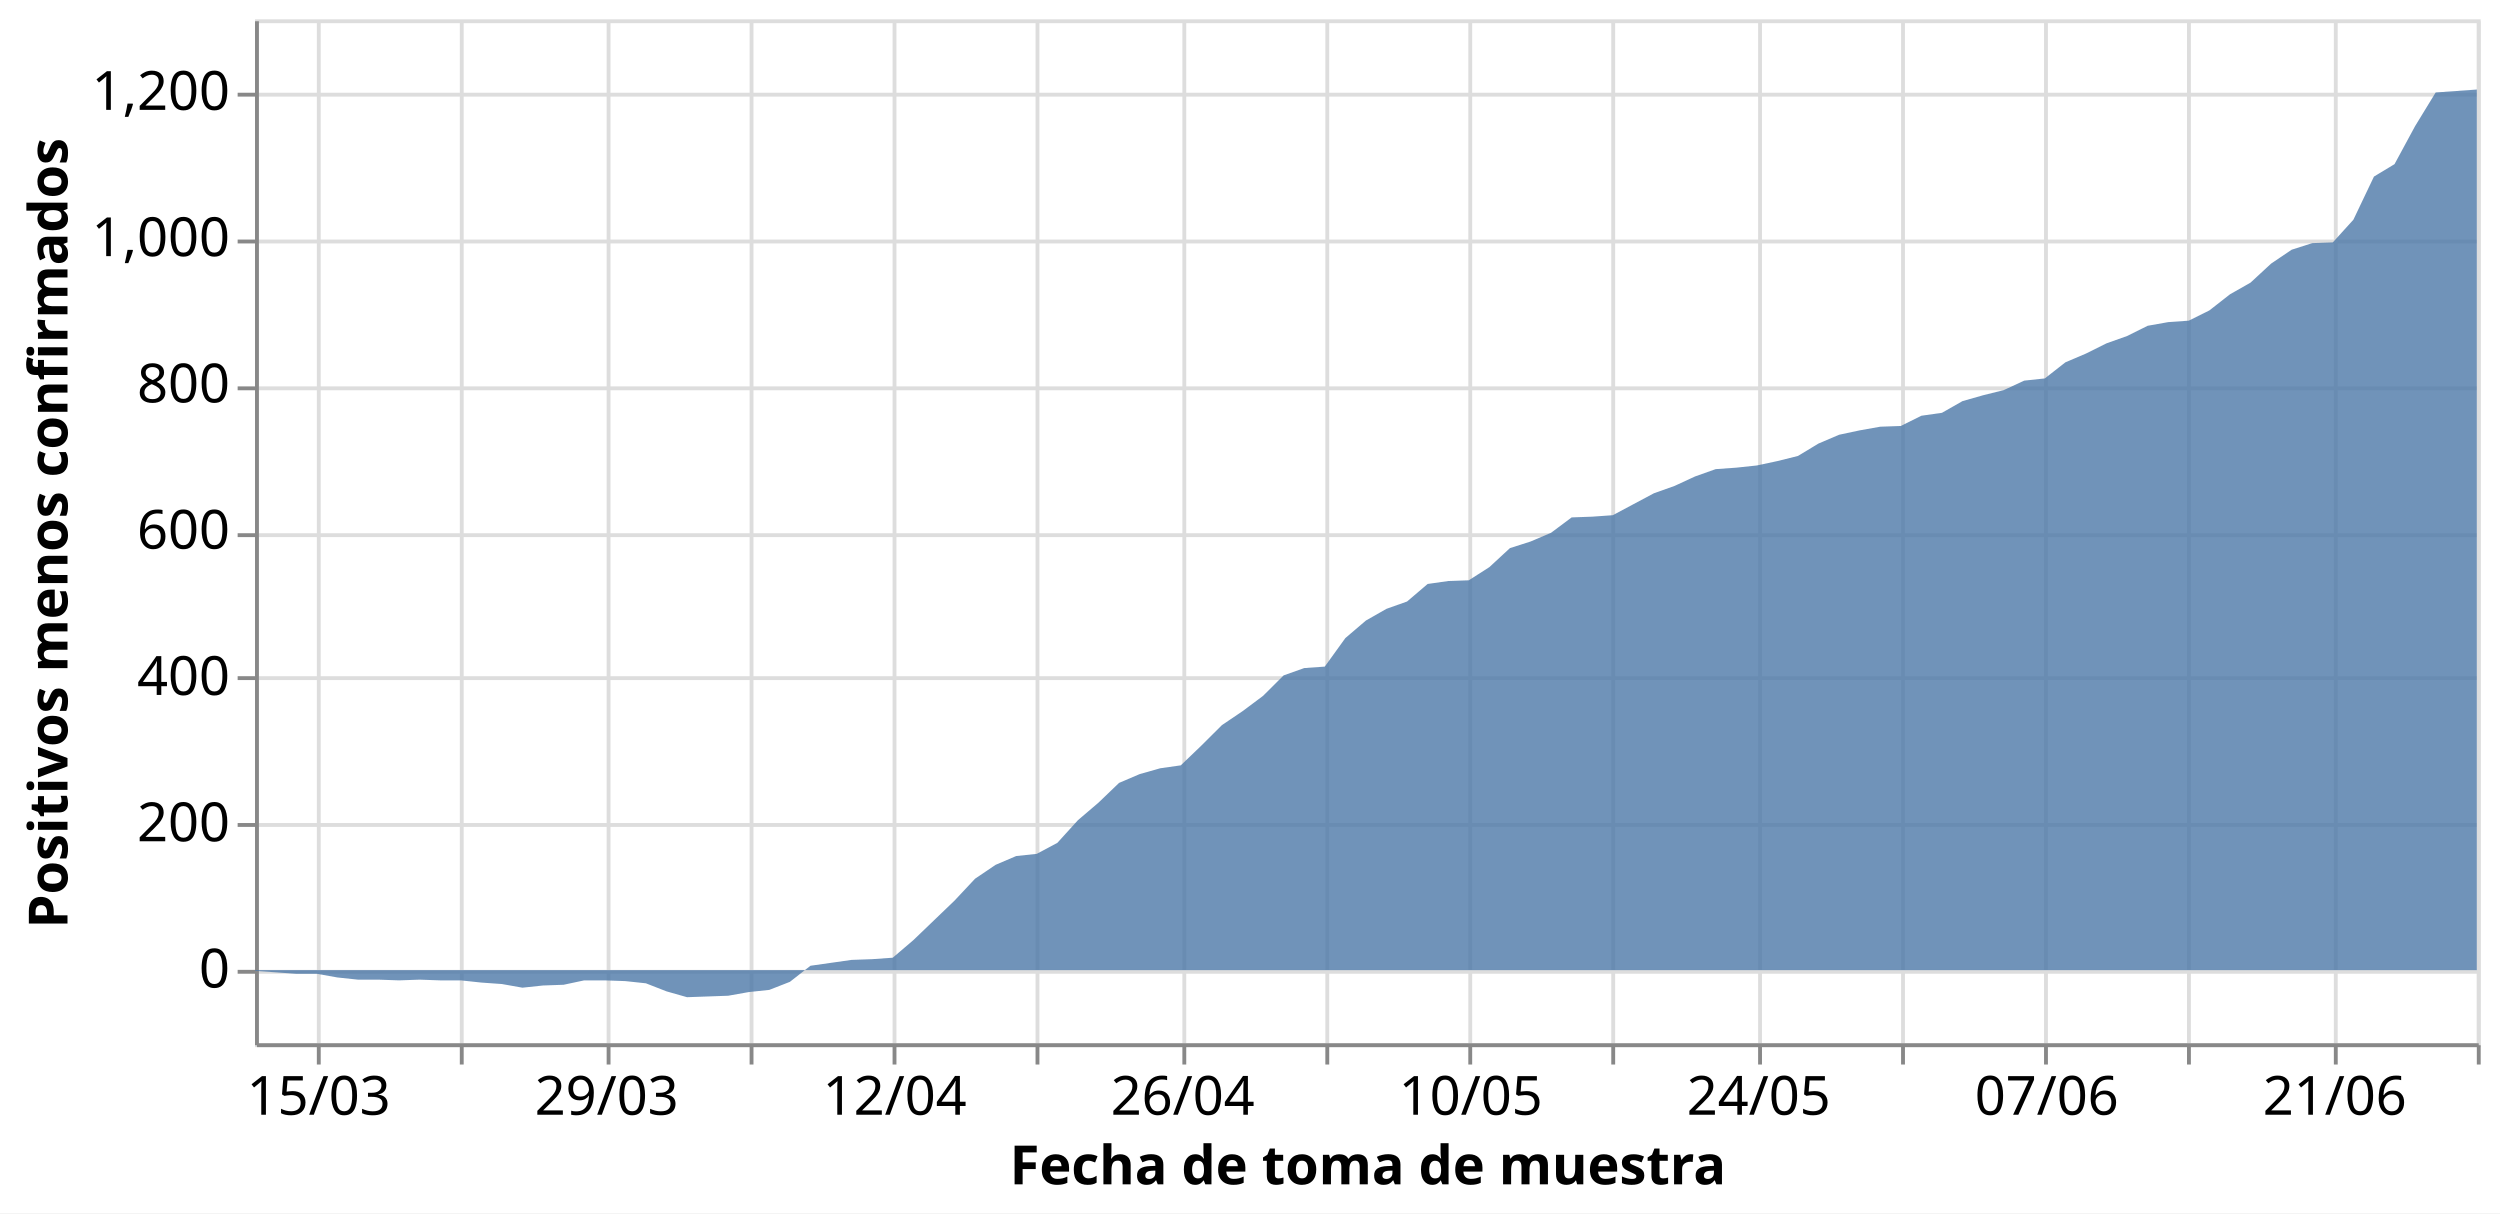
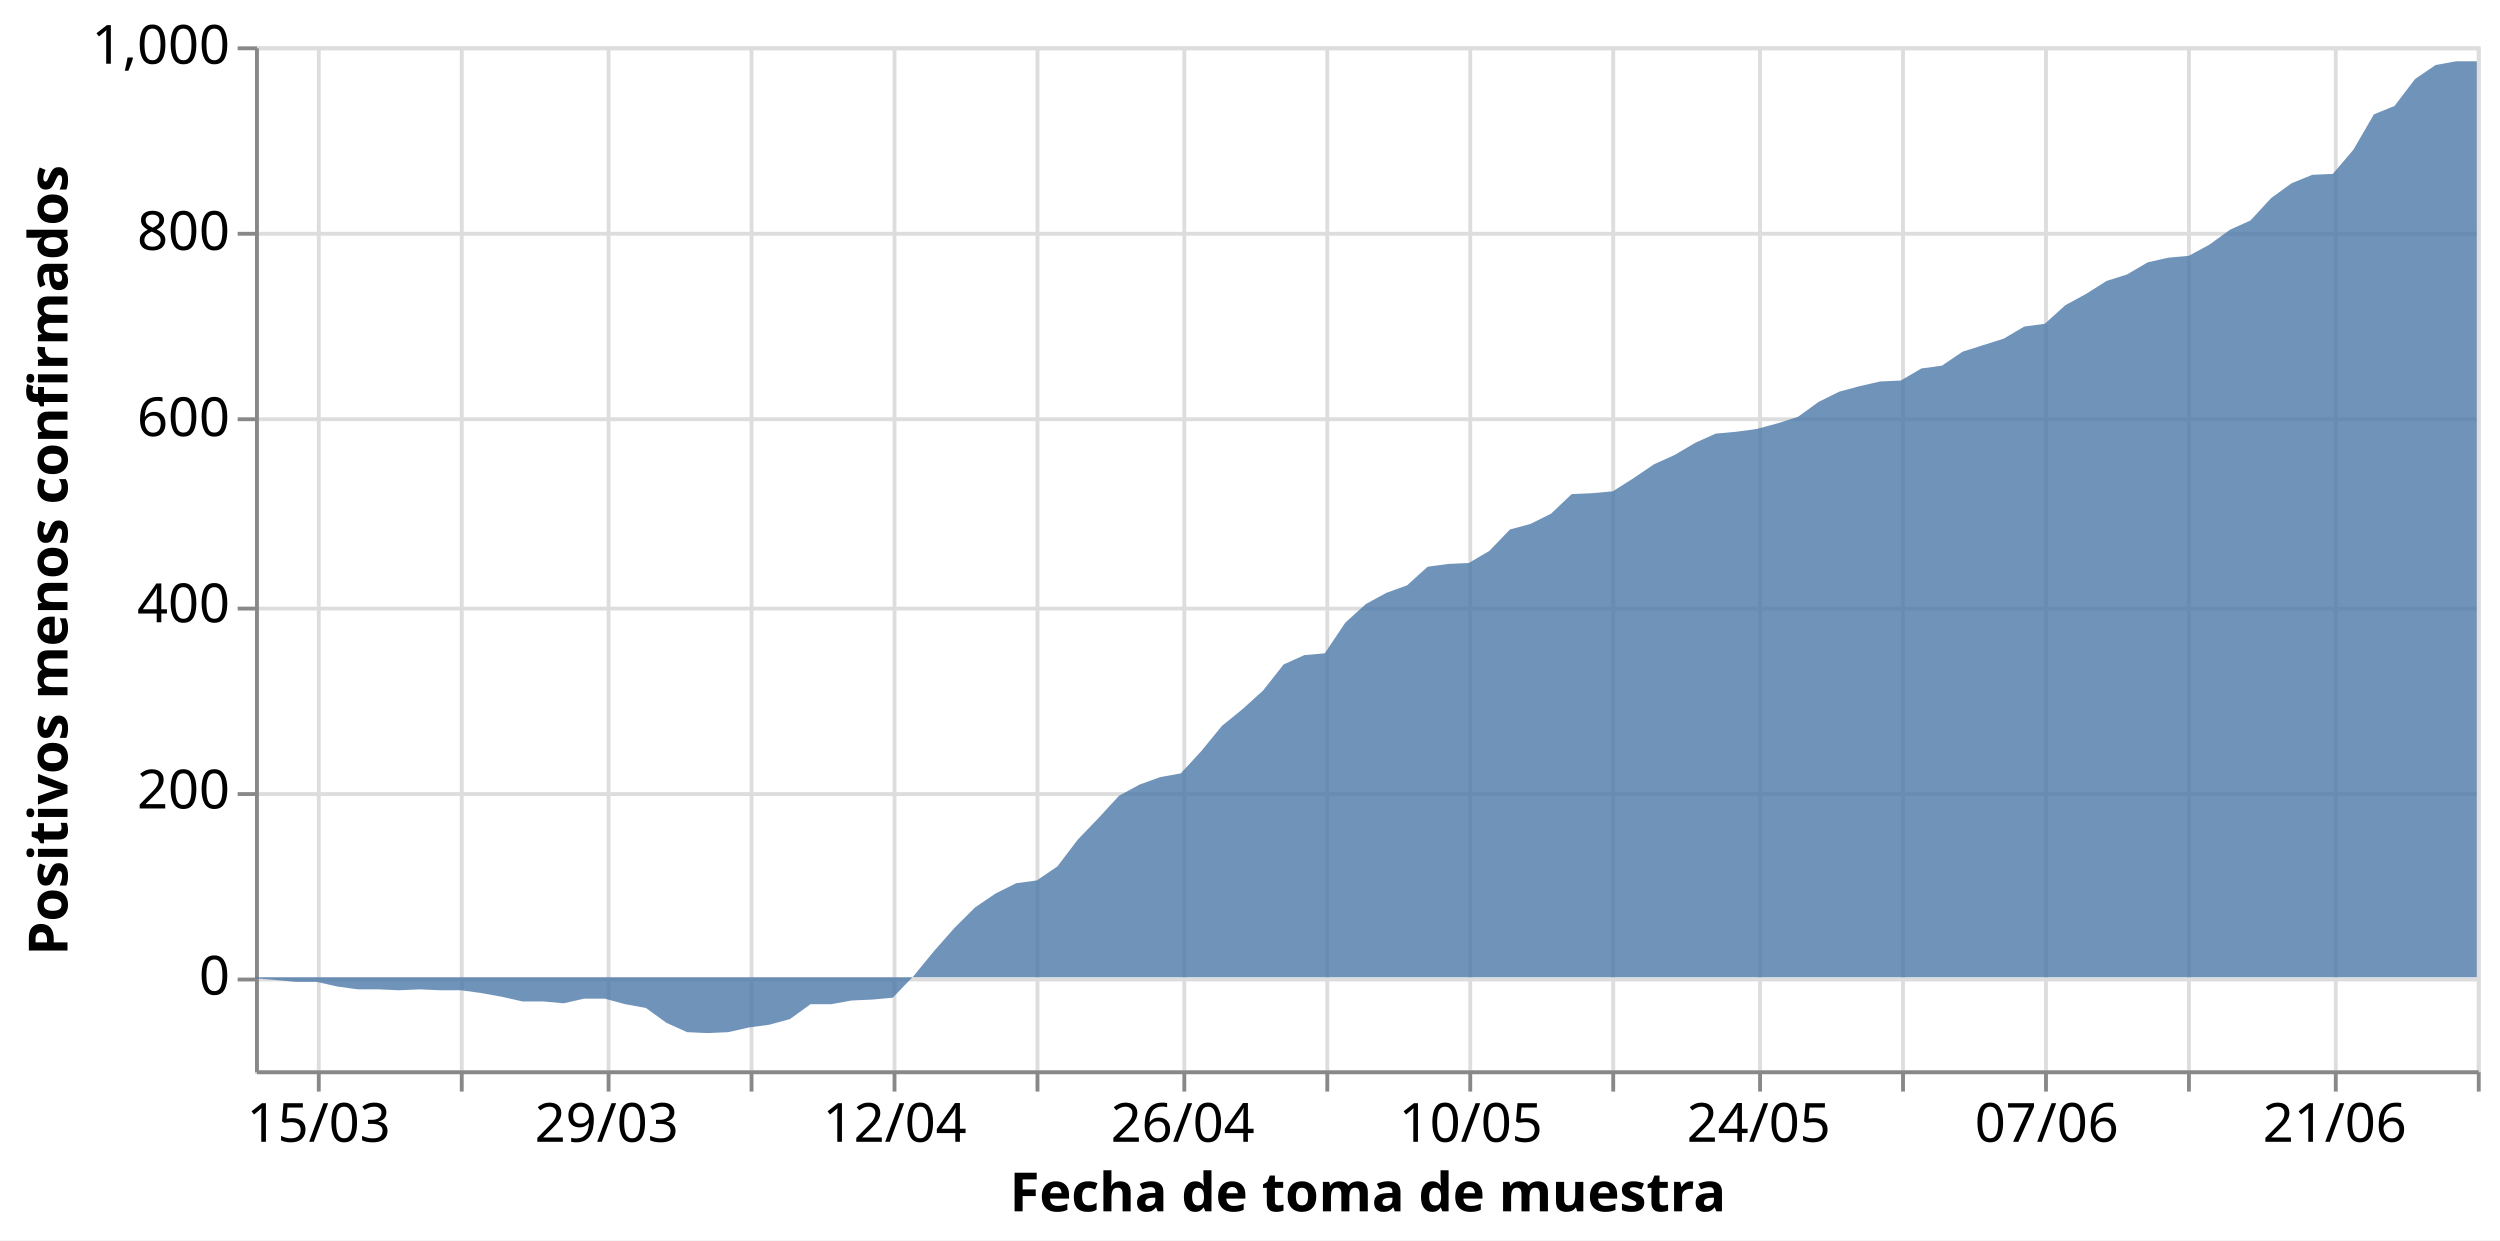
- <svg xmlns="http://www.w3.org/2000/svg" class="marks" width="647" height="314" viewBox="0 0 647 314" version="1.1">
-   <rect width="647" height="314" style="fill: white;" />
-   <g transform="translate(66,5)">
+ <svg xmlns="http://www.w3.org/2000/svg" class="marks" width="647" height="321" viewBox="0 0 647 321" version="1.1">
+   <rect width="647" height="321" style="fill: white;" />
+   <g transform="translate(66,12)">
    <g class="mark-group role-frame root">
      <g transform="translate(0,0)">
        <path class="background" d="M0.5,0.5h575v265h-575Z" style="fill: none; stroke: #ddd;" />
        <g>
          <g class="mark-group role-axis">
            <g transform="translate(0.5,265.5)">
              <path class="background" d="M0,0h0v0h0Z" style="pointer-events: none; fill: none;" />
              <g>
                <g class="mark-rule role-axis-grid" style="pointer-events: none;">
                  <line transform="translate(16,-265)" x2="0" y2="265" style="fill: none; stroke: #ddd; stroke-width: 1; opacity: 1;" />
                  <line transform="translate(53,-265)" x2="0" y2="265" style="fill: none; stroke: #ddd; stroke-width: 1; opacity: 1;" />
                  <line transform="translate(91,-265)" x2="0" y2="265" style="fill: none; stroke: #ddd; stroke-width: 1; opacity: 1;" />
                  <line transform="translate(128,-265)" x2="0" y2="265" style="fill: none; stroke: #ddd; stroke-width: 1; opacity: 1;" />
                  <line transform="translate(165,-265)" x2="0" y2="265" style="fill: none; stroke: #ddd; stroke-width: 1; opacity: 1;" />
                  <line transform="translate(202,-265)" x2="0" y2="265" style="fill: none; stroke: #ddd; stroke-width: 1; opacity: 1;" />
                  <line transform="translate(240,-265)" x2="0" y2="265" style="fill: none; stroke: #ddd; stroke-width: 1; opacity: 1;" />
                  <line transform="translate(277,-265)" x2="0" y2="265" style="fill: none; stroke: #ddd; stroke-width: 1; opacity: 1;" />
                  <line transform="translate(314,-265)" x2="0" y2="265" style="fill: none; stroke: #ddd; stroke-width: 1; opacity: 1;" />
                  <line transform="translate(351,-265)" x2="0" y2="265" style="fill: none; stroke: #ddd; stroke-width: 1; opacity: 1;" />
                  <line transform="translate(389,-265)" x2="0" y2="265" style="fill: none; stroke: #ddd; stroke-width: 1; opacity: 1;" />
                  <line transform="translate(426,-265)" x2="0" y2="265" style="fill: none; stroke: #ddd; stroke-width: 1; opacity: 1;" />
                  <line transform="translate(463,-265)" x2="0" y2="265" style="fill: none; stroke: #ddd; stroke-width: 1; opacity: 1;" />
                  <line transform="translate(500,-265)" x2="0" y2="265" style="fill: none; stroke: #ddd; stroke-width: 1; opacity: 1;" />
                  <line transform="translate(538,-265)" x2="0" y2="265" style="fill: none; stroke: #ddd; stroke-width: 1; opacity: 1;" />
                  <line transform="translate(575,-265)" x2="0" y2="265" style="fill: none; stroke: #ddd; stroke-width: 1; opacity: 1;" />
                </g>
              </g>
              <path class="foreground" d="" style="pointer-events: none; display: none; fill: none;" />
            </g>
          </g>
          <g class="mark-group role-axis">
            <g transform="translate(0.5,0.5)">
              <path class="background" d="M0,0h0v0h0Z" style="pointer-events: none; fill: none;" />
              <g>
                <g class="mark-rule role-axis-grid" style="pointer-events: none;">
-                   <line transform="translate(0,246)" x2="575" y2="0" style="fill: none; stroke: #ddd; stroke-width: 1; opacity: 1;" />
-                   <line transform="translate(0,208)" x2="575" y2="0" style="fill: none; stroke: #ddd; stroke-width: 1; opacity: 1;" />
-                   <line transform="translate(0,170)" x2="575" y2="0" style="fill: none; stroke: #ddd; stroke-width: 1; opacity: 1;" />
-                   <line transform="translate(0,133)" x2="575" y2="0" style="fill: none; stroke: #ddd; stroke-width: 1; opacity: 1;" />
-                   <line transform="translate(0,95)" x2="575" y2="0" style="fill: none; stroke: #ddd; stroke-width: 1; opacity: 1;" />
-                   <line transform="translate(0,57)" x2="575" y2="0" style="fill: none; stroke: #ddd; stroke-width: 1; opacity: 1;" />
-                   <line transform="translate(0,19)" x2="575" y2="0" style="fill: none; stroke: #ddd; stroke-width: 1; opacity: 1;" />
+                   <line transform="translate(0,241)" x2="575" y2="0" style="fill: none; stroke: #ddd; stroke-width: 1; opacity: 1;" />
+                   <line transform="translate(0,193)" x2="575" y2="0" style="fill: none; stroke: #ddd; stroke-width: 1; opacity: 1;" />
+                   <line transform="translate(0,145)" x2="575" y2="0" style="fill: none; stroke: #ddd; stroke-width: 1; opacity: 1;" />
+                   <line transform="translate(0,96)" x2="575" y2="0" style="fill: none; stroke: #ddd; stroke-width: 1; opacity: 1;" />
+                   <line transform="translate(0,48)" x2="575" y2="0" style="fill: none; stroke: #ddd; stroke-width: 1; opacity: 1;" />
+                   <line transform="translate(0,0)" x2="575" y2="0" style="fill: none; stroke: #ddd; stroke-width: 1; opacity: 1;" />
                </g>
              </g>
              <path class="foreground" d="" style="pointer-events: none; display: none; fill: none;" />
            </g>
          </g>
          <g class="mark-group role-axis">
            <g transform="translate(0.5,265.5)">
              <path class="background" d="M0,0h0v0h0Z" style="pointer-events: none; fill: none;" />
              <g>
                <g class="mark-rule role-axis-tick" style="pointer-events: none;">
                  <line transform="translate(16,0)" x2="0" y2="5" style="fill: none; stroke: #888; stroke-width: 1; opacity: 1;" />
                  <line transform="translate(53,0)" x2="0" y2="5" style="fill: none; stroke: #888; stroke-width: 1; opacity: 1;" />
                  <line transform="translate(91,0)" x2="0" y2="5" style="fill: none; stroke: #888; stroke-width: 1; opacity: 1;" />
                  <line transform="translate(128,0)" x2="0" y2="5" style="fill: none; stroke: #888; stroke-width: 1; opacity: 1;" />
                  <line transform="translate(165,0)" x2="0" y2="5" style="fill: none; stroke: #888; stroke-width: 1; opacity: 1;" />
                  <line transform="translate(202,0)" x2="0" y2="5" style="fill: none; stroke: #888; stroke-width: 1; opacity: 1;" />
                  <line transform="translate(240,0)" x2="0" y2="5" style="fill: none; stroke: #888; stroke-width: 1; opacity: 1;" />
                  <line transform="translate(277,0)" x2="0" y2="5" style="fill: none; stroke: #888; stroke-width: 1; opacity: 1;" />
                  <line transform="translate(314,0)" x2="0" y2="5" style="fill: none; stroke: #888; stroke-width: 1; opacity: 1;" />
                  <line transform="translate(351,0)" x2="0" y2="5" style="fill: none; stroke: #888; stroke-width: 1; opacity: 1;" />
                  <line transform="translate(389,0)" x2="0" y2="5" style="fill: none; stroke: #888; stroke-width: 1; opacity: 1;" />
                  <line transform="translate(426,0)" x2="0" y2="5" style="fill: none; stroke: #888; stroke-width: 1; opacity: 1;" />
                  <line transform="translate(463,0)" x2="0" y2="5" style="fill: none; stroke: #888; stroke-width: 1; opacity: 1;" />
                  <line transform="translate(500,0)" x2="0" y2="5" style="fill: none; stroke: #888; stroke-width: 1; opacity: 1;" />
                  <line transform="translate(538,0)" x2="0" y2="5" style="fill: none; stroke: #888; stroke-width: 1; opacity: 1;" />
                  <line transform="translate(575,0)" x2="0" y2="5" style="fill: none; stroke: #888; stroke-width: 1; opacity: 1;" />
                </g>
                <g class="mark-text role-axis-label" style="pointer-events: none;">
                  <text text-anchor="middle" transform="translate(15.97222,18)" style="font-family: sans-serif; font-size: 14px; fill: #000; opacity: 1;">15/03</text>
                  <text text-anchor="middle" transform="translate(53.24074,18)" style="font-family: sans-serif; font-size: 14px; fill: #000; opacity: 0;">22/03</text>
                  <text text-anchor="middle" transform="translate(90.50926,18)" style="font-family: sans-serif; font-size: 14px; fill: #000; opacity: 1;">29/03</text>
                  <text text-anchor="middle" transform="translate(127.7778,18)" style="font-family: sans-serif; font-size: 14px; fill: #000; opacity: 0;">05/04</text>
                  <text text-anchor="middle" transform="translate(165.0463,18)" style="font-family: sans-serif; font-size: 14px; fill: #000; opacity: 1;">12/04</text>
                  <text text-anchor="middle" transform="translate(202.3148,18)" style="font-family: sans-serif; font-size: 14px; fill: #000; opacity: 0;">19/04</text>
                  <text text-anchor="middle" transform="translate(239.5833,18)" style="font-family: sans-serif; font-size: 14px; fill: #000; opacity: 1;">26/04</text>
                  <text text-anchor="middle" transform="translate(276.8519,18)" style="font-family: sans-serif; font-size: 14px; fill: #000; opacity: 0;">03/05</text>
                  <text text-anchor="middle" transform="translate(314.1204,18)" style="font-family: sans-serif; font-size: 14px; fill: #000; opacity: 1;">10/05</text>
                  <text text-anchor="middle" transform="translate(351.3889,18)" style="font-family: sans-serif; font-size: 14px; fill: #000; opacity: 0;">17/05</text>
                  <text text-anchor="middle" transform="translate(388.6574,18)" style="font-family: sans-serif; font-size: 14px; fill: #000; opacity: 1;">24/05</text>
                  <text text-anchor="middle" transform="translate(425.9259,18)" style="font-family: sans-serif; font-size: 14px; fill: #000; opacity: 0;">31/05</text>
                  <text text-anchor="middle" transform="translate(463.1944,18)" style="font-family: sans-serif; font-size: 14px; fill: #000; opacity: 1;">07/06</text>
                  <text text-anchor="middle" transform="translate(500.463,18)" style="font-family: sans-serif; font-size: 14px; fill: #000; opacity: 0;">14/06</text>
                  <text text-anchor="middle" transform="translate(537.7315,18)" style="font-family: sans-serif; font-size: 14px; fill: #000; opacity: 1;">21/06</text>
                  <text text-anchor="end" transform="translate(575,18)" style="font-family: sans-serif; font-size: 14px; fill: #000; opacity: 0;">28/06</text>
                </g>
                <g class="mark-rule role-axis-domain" style="pointer-events: none;">
                  <line transform="translate(0,0)" x2="575" y2="0" style="fill: none; stroke: #888; stroke-width: 1; opacity: 1;" />
                </g>
                <g class="mark-text role-axis-title" style="pointer-events: none;">
                  <text text-anchor="middle" transform="translate(287.5,36)" style="font-family: sans-serif; font-size: 14px; font-weight: bold; fill: #000; opacity: 1;">Fecha de toma de muestra</text>
                </g>
              </g>
              <path class="foreground" d="" style="pointer-events: none; display: none; fill: none;" />
            </g>
          </g>
          <g class="mark-group role-axis">
            <g transform="translate(0.5,0.5)">
              <path class="background" d="M0,0h0v0h0Z" style="pointer-events: none; fill: none;" />
              <g>
                <g class="mark-rule role-axis-tick" style="pointer-events: none;">
-                   <line transform="translate(0,246)" x2="-5" y2="0" style="fill: none; stroke: #888; stroke-width: 1; opacity: 1;" />
-                   <line transform="translate(0,208)" x2="-5" y2="0" style="fill: none; stroke: #888; stroke-width: 1; opacity: 1;" />
-                   <line transform="translate(0,170)" x2="-5" y2="0" style="fill: none; stroke: #888; stroke-width: 1; opacity: 1;" />
-                   <line transform="translate(0,133)" x2="-5" y2="0" style="fill: none; stroke: #888; stroke-width: 1; opacity: 1;" />
-                   <line transform="translate(0,95)" x2="-5" y2="0" style="fill: none; stroke: #888; stroke-width: 1; opacity: 1;" />
-                   <line transform="translate(0,57)" x2="-5" y2="0" style="fill: none; stroke: #888; stroke-width: 1; opacity: 1;" />
-                   <line transform="translate(0,19)" x2="-5" y2="0" style="fill: none; stroke: #888; stroke-width: 1; opacity: 1;" />
+                   <line transform="translate(0,241)" x2="-5" y2="0" style="fill: none; stroke: #888; stroke-width: 1; opacity: 1;" />
+                   <line transform="translate(0,193)" x2="-5" y2="0" style="fill: none; stroke: #888; stroke-width: 1; opacity: 1;" />
+                   <line transform="translate(0,145)" x2="-5" y2="0" style="fill: none; stroke: #888; stroke-width: 1; opacity: 1;" />
+                   <line transform="translate(0,96)" x2="-5" y2="0" style="fill: none; stroke: #888; stroke-width: 1; opacity: 1;" />
+                   <line transform="translate(0,48)" x2="-5" y2="0" style="fill: none; stroke: #888; stroke-width: 1; opacity: 1;" />
+                   <line transform="translate(0,0)" x2="-5" y2="0" style="fill: none; stroke: #888; stroke-width: 1; opacity: 1;" />
                </g>
                <g class="mark-text role-axis-label" style="pointer-events: none;">
-                   <text text-anchor="end" transform="translate(-7,250.0714)" style="font-family: sans-serif; font-size: 14px; fill: #000; opacity: 1;">0</text>
-                   <text text-anchor="end" transform="translate(-7,212.2143)" style="font-family: sans-serif; font-size: 14px; fill: #000; opacity: 1;">200</text>
-                   <text text-anchor="end" transform="translate(-7,174.3571)" style="font-family: sans-serif; font-size: 14px; fill: #000; opacity: 1;">400</text>
-                   <text text-anchor="end" transform="translate(-7,136.5)" style="font-family: sans-serif; font-size: 14px; fill: #000; opacity: 1;">600</text>
-                   <text text-anchor="end" transform="translate(-7,98.64286)" style="font-family: sans-serif; font-size: 14px; fill: #000; opacity: 1;">800</text>
-                   <text text-anchor="end" transform="translate(-7,60.78571)" style="font-family: sans-serif; font-size: 14px; fill: #000; opacity: 1;">1,000</text>
-                   <text text-anchor="end" transform="translate(-7,22.92857)" style="font-family: sans-serif; font-size: 14px; fill: #000; opacity: 1;">1,200</text>
+                   <text text-anchor="end" transform="translate(-7,244.9091)" style="font-family: sans-serif; font-size: 14px; fill: #000; opacity: 1;">0</text>
+                   <text text-anchor="end" transform="translate(-7,196.7273)" style="font-family: sans-serif; font-size: 14px; fill: #000; opacity: 1;">200</text>
+                   <text text-anchor="end" transform="translate(-7,148.5455)" style="font-family: sans-serif; font-size: 14px; fill: #000; opacity: 1;">400</text>
+                   <text text-anchor="end" transform="translate(-7,100.3636)" style="font-family: sans-serif; font-size: 14px; fill: #000; opacity: 1;">600</text>
+                   <text text-anchor="end" transform="translate(-7,52.18182)" style="font-family: sans-serif; font-size: 14px; fill: #000; opacity: 1;">800</text>
+                   <text text-anchor="end" transform="translate(-7,4)" style="font-family: sans-serif; font-size: 14px; fill: #000; opacity: 1;">1,000</text>
                </g>
                <g class="mark-rule role-axis-domain" style="pointer-events: none;">
                  <line transform="translate(0,265)" x2="0" y2="-265" style="fill: none; stroke: #888; stroke-width: 1; opacity: 1;" />
                </g>
                <g class="mark-text role-axis-title" style="pointer-events: none;">
                  <text text-anchor="middle" transform="translate(-46.03418,132.5) rotate(-90) translate(0,-3)" style="font-family: sans-serif; font-size: 14px; font-weight: bold; fill: #000; opacity: 1;">Positivos menos confirmados</text>
                </g>
              </g>
              <path class="foreground" d="" style="pointer-events: none; display: none; fill: none;" />
            </g>
          </g>
          <g class="mark-area role-mark marks">
-             <path d="M0,246.261L5.324,246.639L10.648,247.018L15.972,247.018L21.296,247.964L26.62,248.532L31.944,248.532L37.269,248.721L42.593,248.532L47.917,248.721L53.241,248.721L58.565,249.289L63.889,249.668L69.213,250.614L74.537,250.046L79.861,249.857L85.185,248.721L90.509,248.721L95.833,248.911L101.157,249.479L106.481,251.561L111.806,253.075L117.13,252.886L122.454,252.696L127.778,251.75L133.102,251.182L138.426,249.1L143.75,244.936L149.074,244.179L154.398,243.421L159.722,243.232L165.046,242.854L170.37,238.311L175.694,233.2L181.019,228.089L186.343,222.411L191.667,218.814L196.991,216.543L202.315,215.975L207.639,213.136L212.963,207.268L218.287,202.725L223.611,197.614L228.935,195.343L234.259,193.829L239.583,193.071L244.907,187.961L250.231,182.661L255.556,179.064L260.88,175.089L266.204,169.789L271.528,167.896L276.852,167.518L282.176,160.136L287.5,155.593L292.824,152.564L298.148,150.671L303.472,146.129L308.796,145.371L314.12,145.182L319.444,141.775L324.769,136.854L330.093,135.15L335.417,132.879L340.741,128.904L346.065,128.714L351.389,128.336L356.713,125.496L362.037,122.657L367.361,120.764L372.685,118.304L378.009,116.411L383.333,116.032L388.657,115.464L393.981,114.329L399.306,113.004L404.63,109.786L409.954,107.514L415.278,106.379L420.602,105.432L425.926,105.243L431.25,102.593L436.574,101.836L441.898,98.807L447.222,97.293L452.546,95.968L457.87,93.507L463.194,92.939L468.519,88.775L473.843,86.504L479.167,83.854L484.491,81.961L489.815,79.311L495.139,78.364L500.463,77.986L505.787,75.336L511.111,71.171L516.435,68.143L521.759,63.221L527.083,59.625L532.407,57.921L537.731,57.732L543.056,51.864L548.38,40.696L553.704,37.479L559.028,27.636L564.352,18.929L569.676,18.55L575,18.171L575,246.071L569.676,246.071L564.352,246.071L559.028,246.071L553.704,246.071L548.38,246.071L543.056,246.071L537.731,246.071L532.407,246.071L527.083,246.071L521.759,246.071L516.435,246.071L511.111,246.071L505.787,246.071L500.463,246.071L495.139,246.071L489.815,246.071L484.491,246.071L479.167,246.071L473.843,246.071L468.519,246.071L463.194,246.071L457.87,246.071L452.546,246.071L447.222,246.071L441.898,246.071L436.574,246.071L431.25,246.071L425.926,246.071L420.602,246.071L415.278,246.071L409.954,246.071L404.63,246.071L399.306,246.071L393.981,246.071L388.657,246.071L383.333,246.071L378.009,246.071L372.685,246.071L367.361,246.071L362.037,246.071L356.713,246.071L351.389,246.071L346.065,246.071L340.741,246.071L335.417,246.071L330.093,246.071L324.769,246.071L319.444,246.071L314.12,246.071L308.796,246.071L303.472,246.071L298.148,246.071L292.824,246.071L287.5,246.071L282.176,246.071L276.852,246.071L271.528,246.071L266.204,246.071L260.88,246.071L255.556,246.071L250.231,246.071L244.907,246.071L239.583,246.071L234.259,246.071L228.935,246.071L223.611,246.071L218.287,246.071L212.963,246.071L207.639,246.071L202.315,246.071L196.991,246.071L191.667,246.071L186.343,246.071L181.019,246.071L175.694,246.071L170.37,246.071L165.046,246.071L159.722,246.071L154.398,246.071L149.074,246.071L143.75,246.071L138.426,246.071L133.102,246.071L127.778,246.071L122.454,246.071L117.13,246.071L111.806,246.071L106.481,246.071L101.157,246.071L95.833,246.071L90.509,246.071L85.185,246.071L79.861,246.071L74.537,246.071L69.213,246.071L63.889,246.071L58.565,246.071L53.241,246.071L47.917,246.071L42.593,246.071L37.269,246.071L31.944,246.071L26.62,246.071L21.296,246.071L15.972,246.071L10.648,246.071L5.324,246.071L0,246.071Z" style="fill: #4c78a8; opacity: 0.8;" />
+             <path d="M0,241.15L5.324,241.632L10.648,242.114L15.972,242.114L21.296,243.318L26.62,244.041L31.944,244.041L37.269,244.282L42.593,244.041L47.917,244.282L53.241,244.282L58.565,245.005L63.889,245.968L69.213,247.173L74.537,247.173L79.861,247.655L85.185,246.45L90.509,246.45L95.833,247.895L101.157,248.859L106.481,252.714L111.806,255.123L117.13,255.364L122.454,255.123L127.778,253.918L133.102,253.195L138.426,251.75L143.75,247.895L149.074,247.895L154.398,246.932L159.722,246.691L165.046,246.209L170.37,240.668L175.694,234.164L181.019,228.141L186.343,222.841L191.667,219.227L196.991,216.577L202.315,215.855L207.639,212.241L212.963,205.255L218.287,199.714L223.611,193.932L228.935,191.041L234.259,189.114L239.583,188.15L244.907,182.368L250.231,175.864L255.556,171.527L260.88,166.709L266.204,159.964L271.528,157.555L276.852,157.073L282.176,149.123L287.5,144.305L292.824,141.414L298.148,139.486L303.472,134.668L308.796,133.945L314.12,133.705L319.444,130.573L324.769,125.032L330.093,123.586L335.417,120.936L340.741,115.877L346.065,115.636L351.389,115.155L356.713,111.782L362.037,108.168L367.361,105.759L372.685,102.627L378.009,100.218L383.333,99.736L388.657,99.014L393.981,97.568L399.306,95.882L404.63,92.027L409.954,89.377L415.278,87.932L420.602,86.727L425.926,86.486L431.25,83.355L436.574,82.632L441.898,79.018L447.222,77.332L452.546,75.645L457.87,72.514L463.194,71.791L468.519,66.973L473.843,64.082L479.167,60.709L484.491,59.023L489.815,55.891L495.139,54.686L500.463,54.205L505.787,51.314L511.111,47.459L516.435,45.05L521.759,39.268L527.083,35.414L532.407,33.245L537.731,33.005L543.056,26.741L548.38,17.586L553.704,15.418L559.028,8.432L564.352,4.818L569.676,3.855L575,3.855L575,240.909L569.676,240.909L564.352,240.909L559.028,240.909L553.704,240.909L548.38,240.909L543.056,240.909L537.731,240.909L532.407,240.909L527.083,240.909L521.759,240.909L516.435,240.909L511.111,240.909L505.787,240.909L500.463,240.909L495.139,240.909L489.815,240.909L484.491,240.909L479.167,240.909L473.843,240.909L468.519,240.909L463.194,240.909L457.87,240.909L452.546,240.909L447.222,240.909L441.898,240.909L436.574,240.909L431.25,240.909L425.926,240.909L420.602,240.909L415.278,240.909L409.954,240.909L404.63,240.909L399.306,240.909L393.981,240.909L388.657,240.909L383.333,240.909L378.009,240.909L372.685,240.909L367.361,240.909L362.037,240.909L356.713,240.909L351.389,240.909L346.065,240.909L340.741,240.909L335.417,240.909L330.093,240.909L324.769,240.909L319.444,240.909L314.12,240.909L308.796,240.909L303.472,240.909L298.148,240.909L292.824,240.909L287.5,240.909L282.176,240.909L276.852,240.909L271.528,240.909L266.204,240.909L260.88,240.909L255.556,240.909L250.231,240.909L244.907,240.909L239.583,240.909L234.259,240.909L228.935,240.909L223.611,240.909L218.287,240.909L212.963,240.909L207.639,240.909L202.315,240.909L196.991,240.909L191.667,240.909L186.343,240.909L181.019,240.909L175.694,240.909L170.37,240.909L165.046,240.909L159.722,240.909L154.398,240.909L149.074,240.909L143.75,240.909L138.426,240.909L133.102,240.909L127.778,240.909L122.454,240.909L117.13,240.909L111.806,240.909L106.481,240.909L101.157,240.909L95.833,240.909L90.509,240.909L85.185,240.909L79.861,240.909L74.537,240.909L69.213,240.909L63.889,240.909L58.565,240.909L53.241,240.909L47.917,240.909L42.593,240.909L37.269,240.909L31.944,240.909L26.62,240.909L21.296,240.909L15.972,240.909L10.648,240.909L5.324,240.909L0,240.909Z" style="fill: #4c78a8; opacity: 0.8;" />
          </g>
        </g>
        <path class="foreground" d="" style="display: none; fill: none;" />
      </g>
    </g>
  </g>
</svg>
